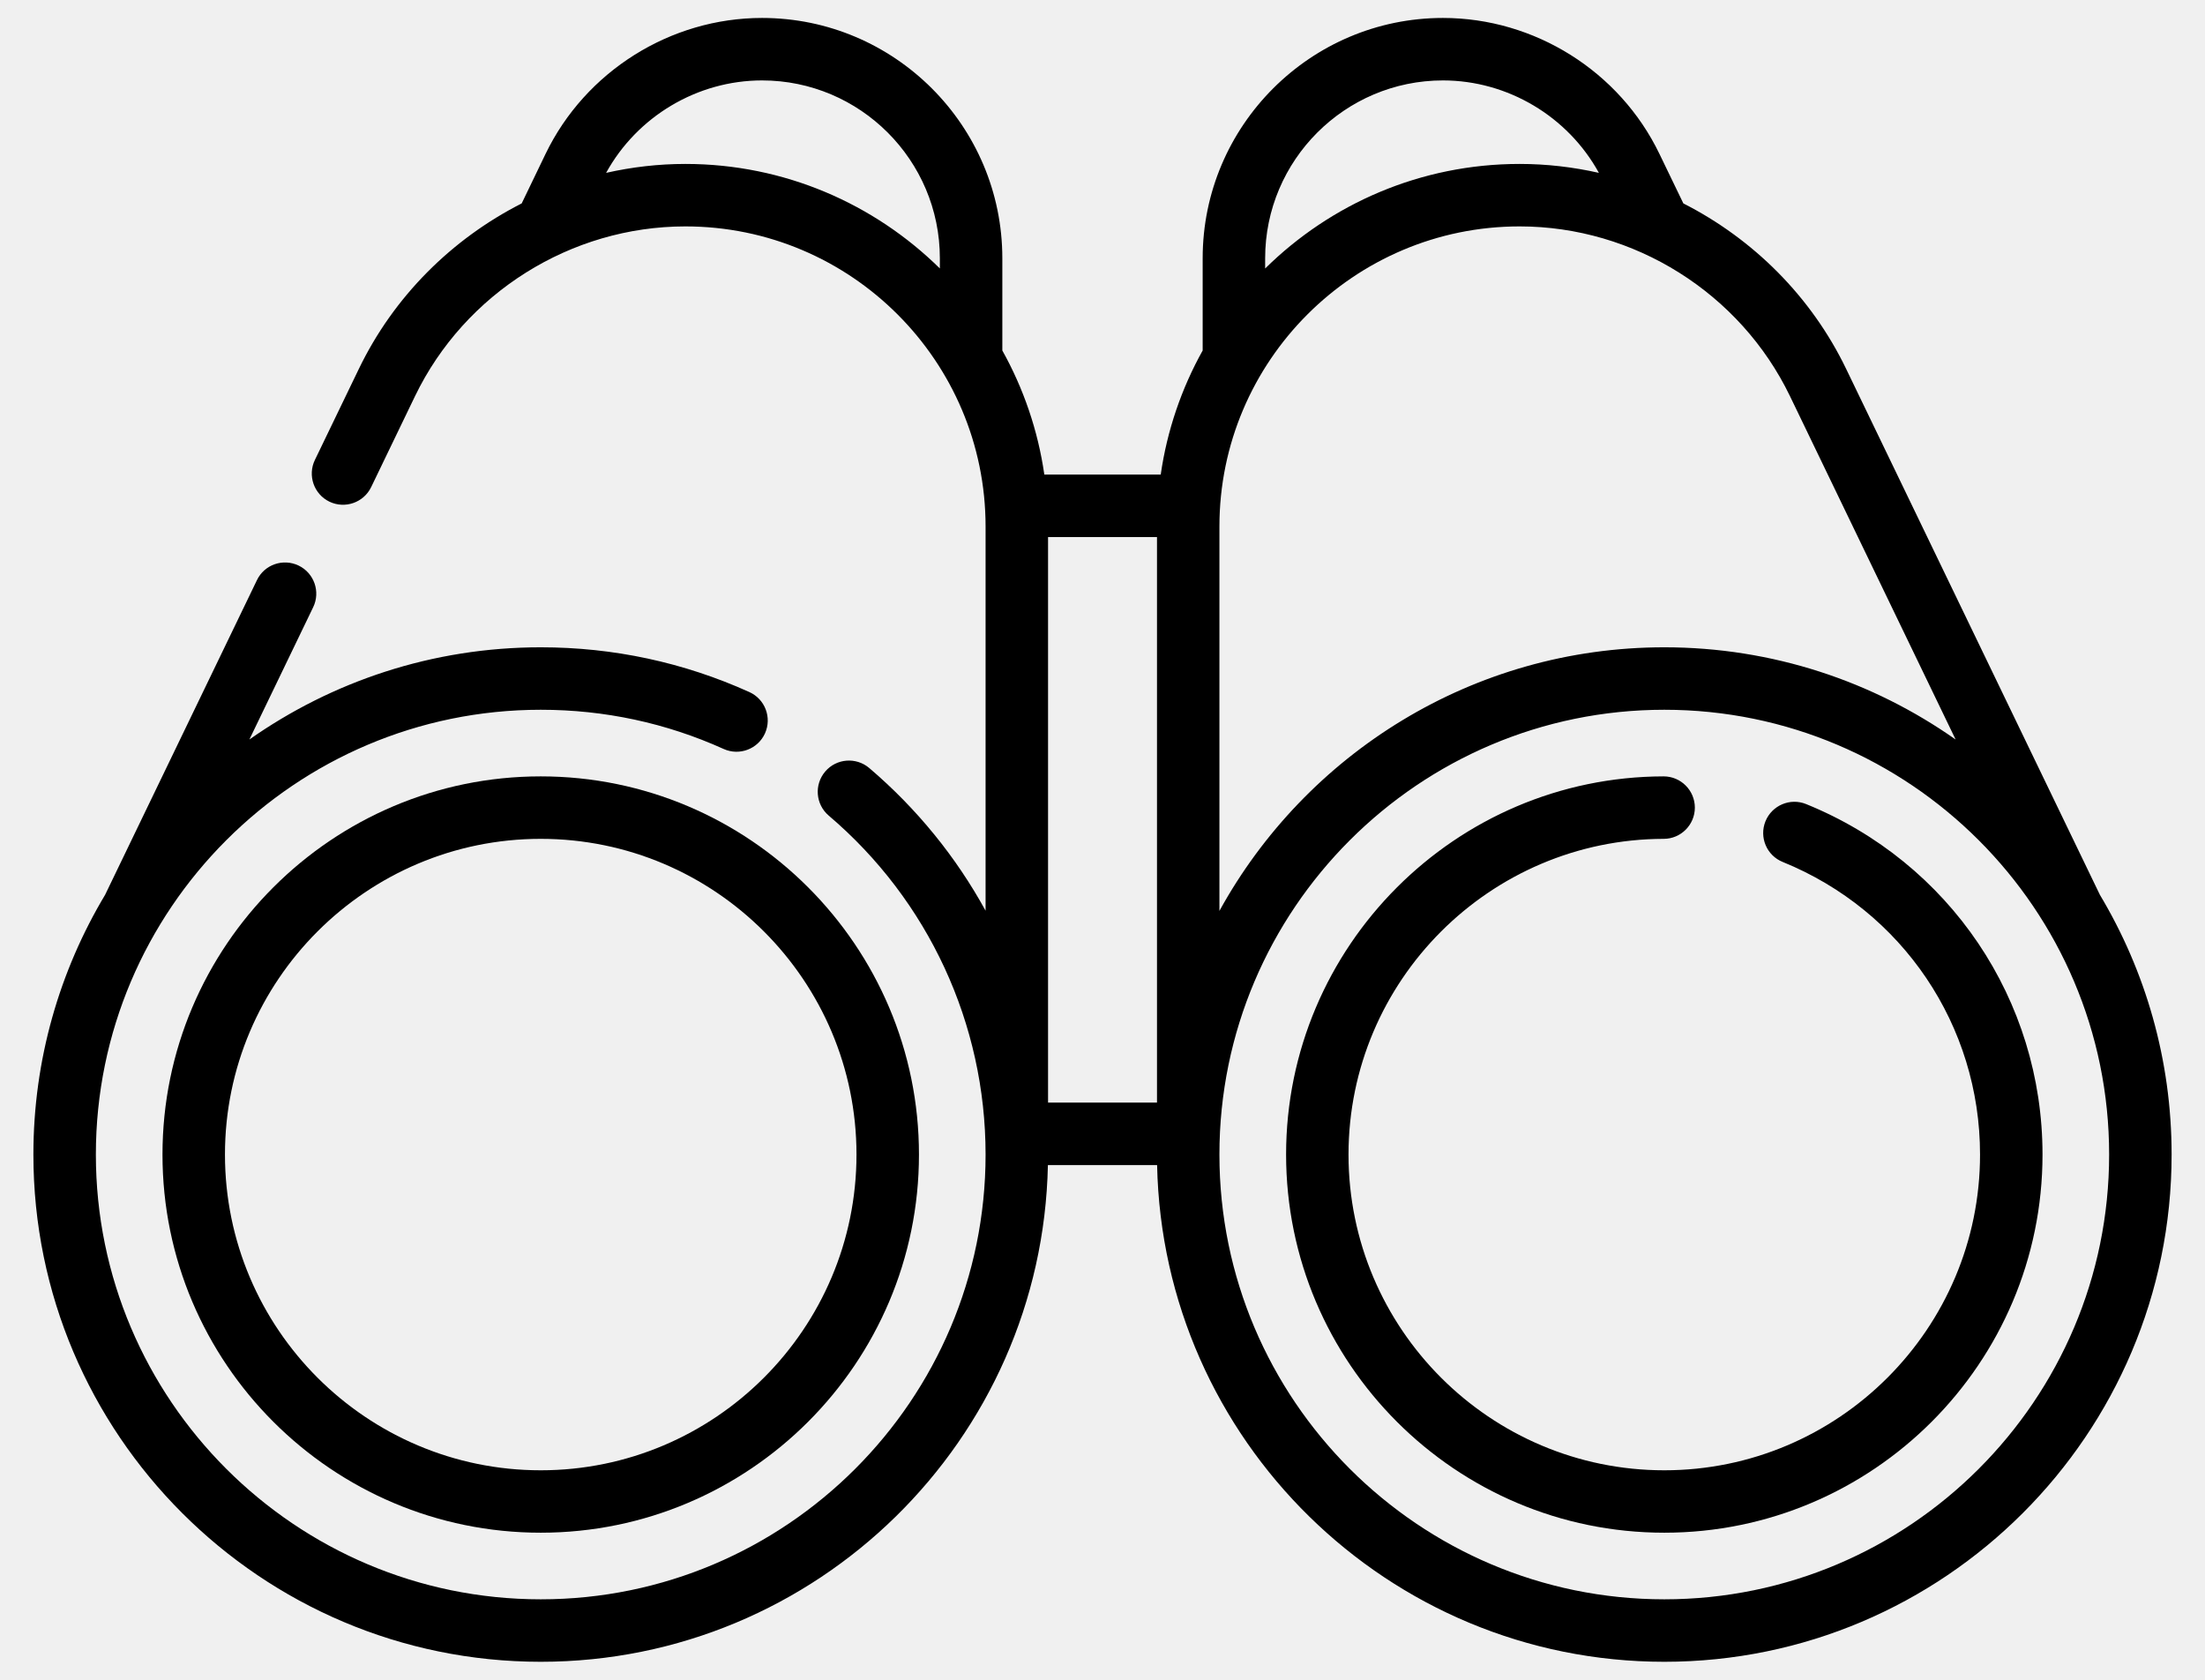
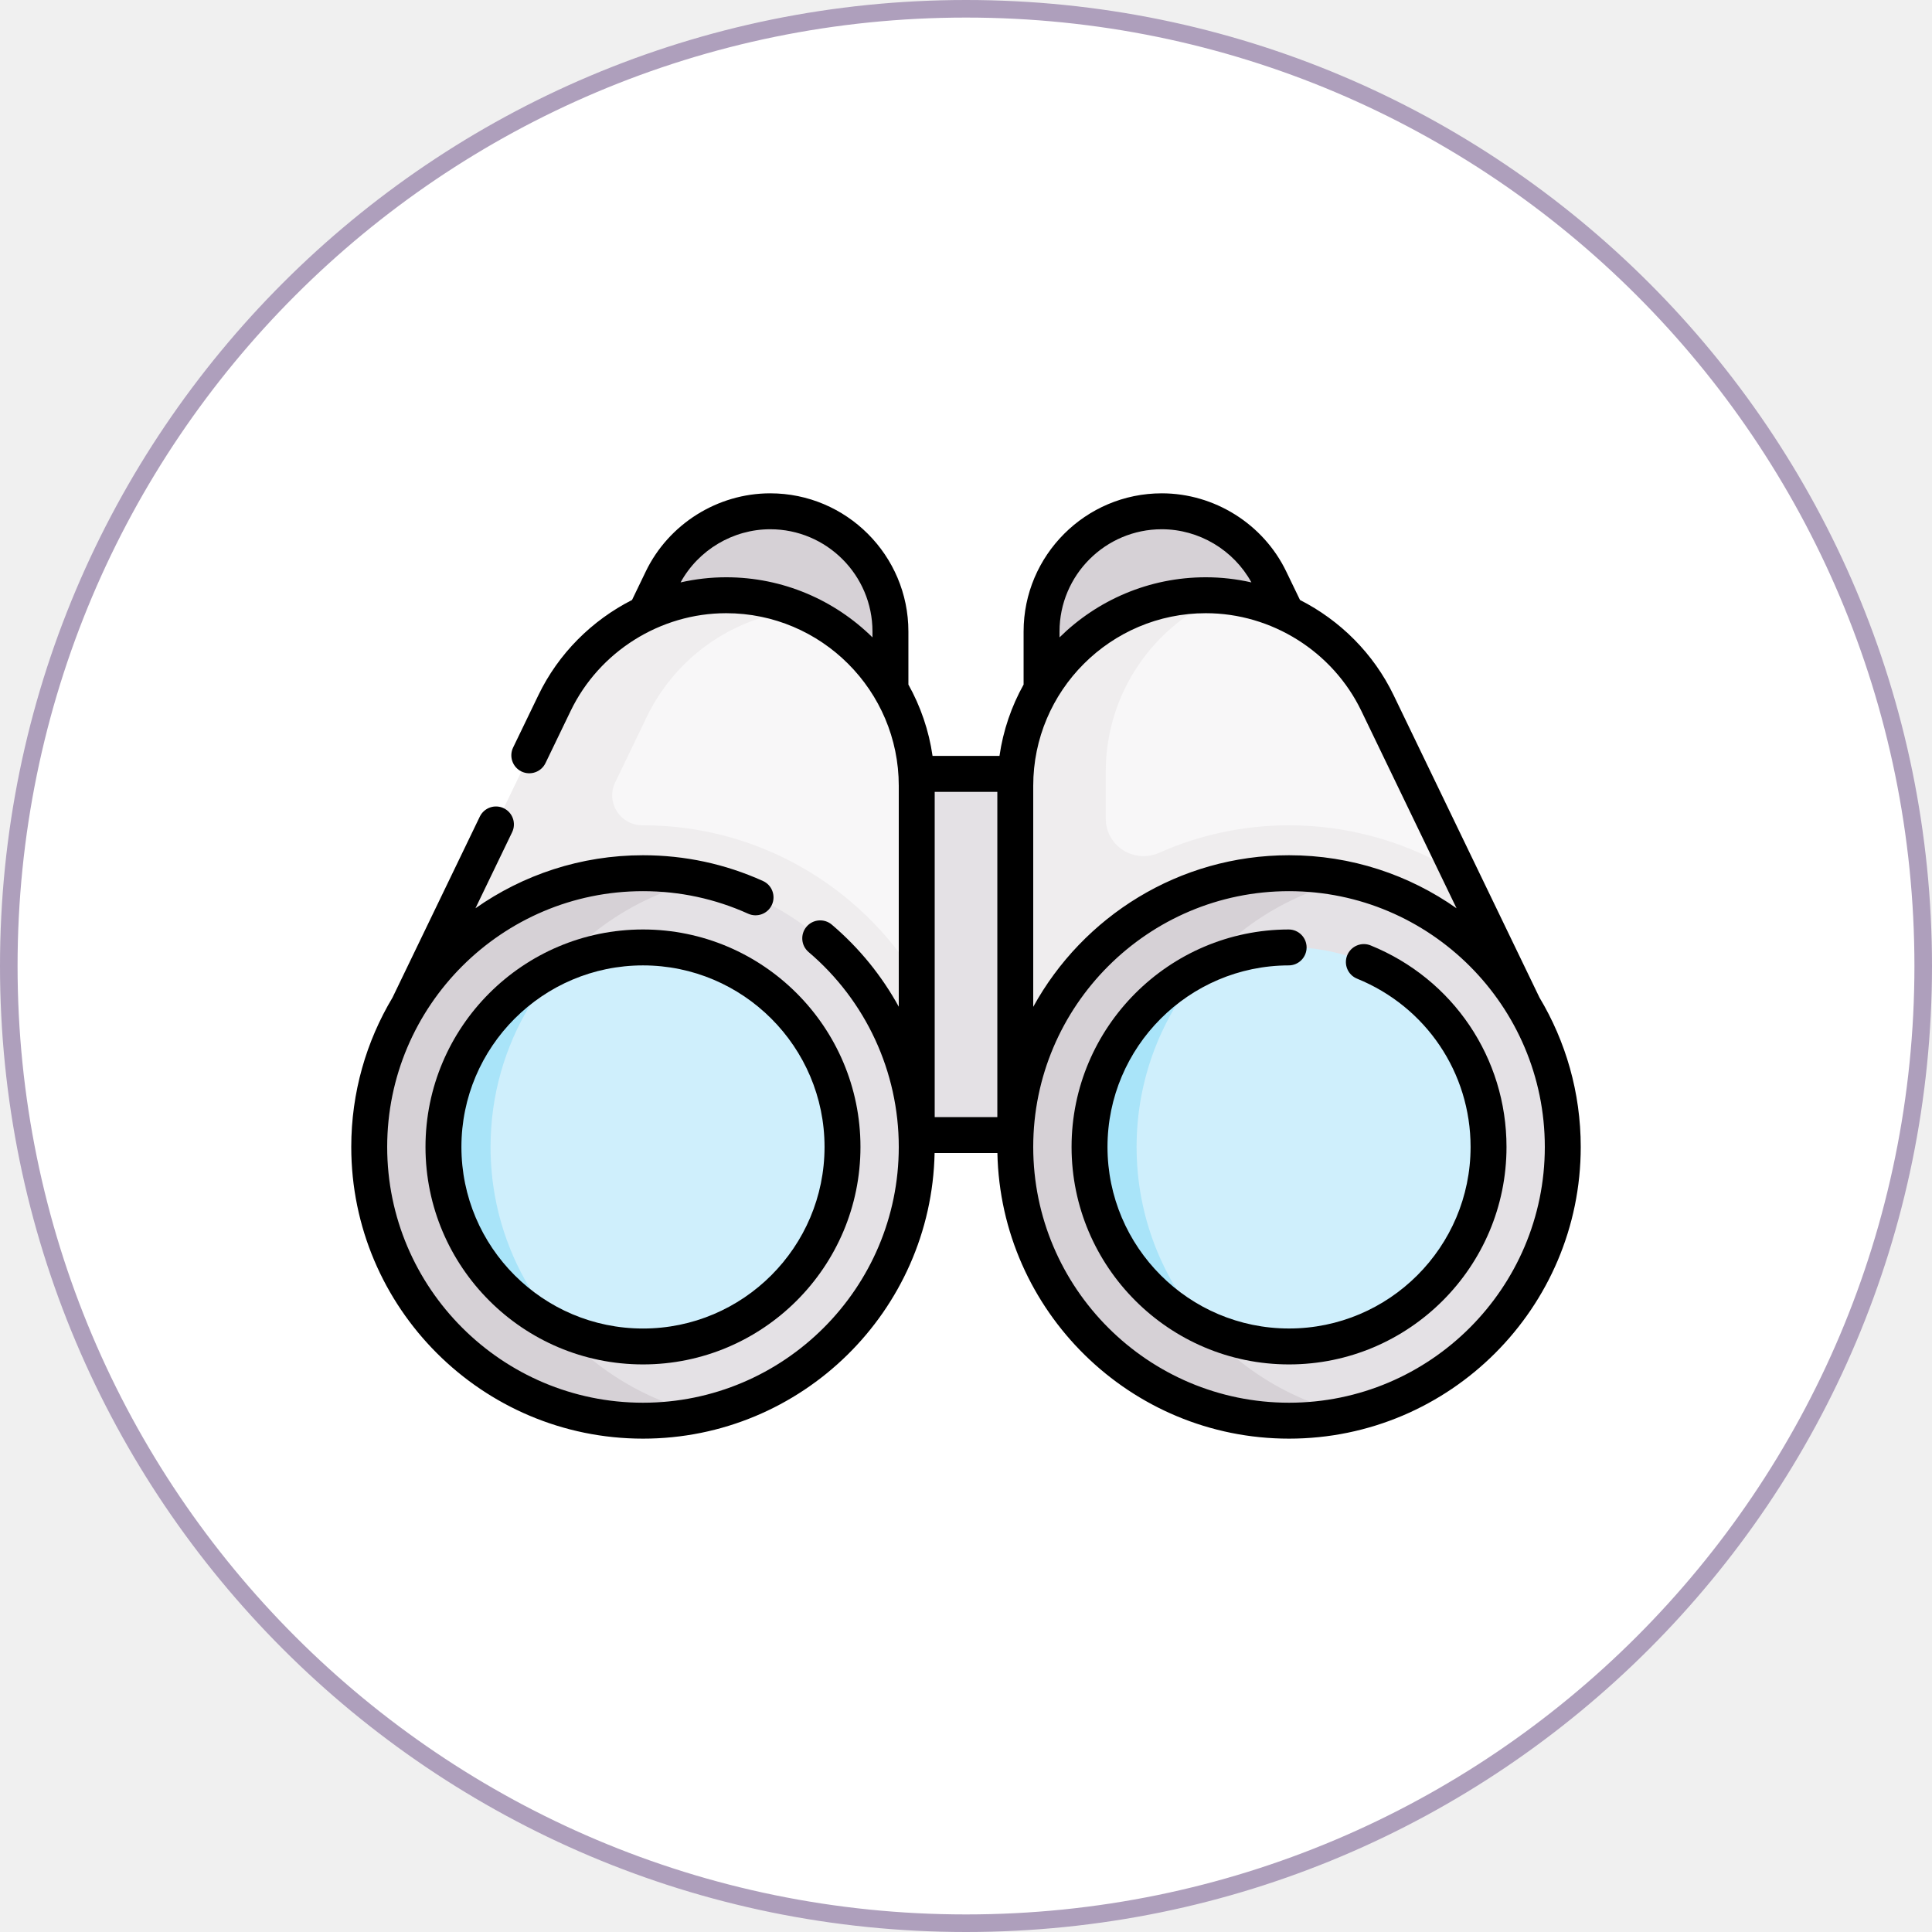
- <svg xmlns="http://www.w3.org/2000/svg" width="42" height="32" viewBox="0 0 42 32" fill="none">
-   <path d="M3.095 21.994C3.095 25.967 6.327 29.198 10.3 29.198C14.272 29.198 17.504 25.967 17.504 21.994C17.504 18.022 14.272 14.79 10.3 14.79C6.327 14.79 3.095 18.022 3.095 21.994V21.994ZM16.314 21.994C16.314 25.311 13.616 28.009 10.3 28.009C6.983 28.009 4.285 25.311 4.285 21.994C4.285 18.678 6.983 15.98 10.3 15.98C13.616 15.98 16.314 18.678 16.314 21.994V21.994Z" fill="black" />
-   <path d="M39.996 17.043C39.995 17.04 39.994 17.037 39.992 17.034L35.166 7.03C34.5 5.647 33.392 4.551 32.064 3.875L31.608 2.931C30.85 1.358 29.231 0.342 27.485 0.342C24.962 0.342 22.908 2.396 22.908 4.92V6.677C22.507 7.396 22.231 8.194 22.109 9.041H19.892C19.77 8.194 19.493 7.396 19.092 6.677V4.92C19.092 2.396 17.039 0.342 14.515 0.342C12.769 0.342 11.151 1.359 10.392 2.931L9.937 3.875C8.608 4.551 7.5 5.647 6.834 7.03L5.998 8.762C5.855 9.058 5.979 9.414 6.275 9.557C6.571 9.699 6.927 9.575 7.07 9.279L7.905 7.547C8.853 5.582 10.874 4.313 13.055 4.313C16.208 4.313 18.773 6.878 18.773 10.031V17.349C18.213 16.328 17.466 15.405 16.556 14.63C16.306 14.418 15.93 14.448 15.718 14.698C15.505 14.948 15.535 15.324 15.785 15.537C17.684 17.151 18.773 19.505 18.773 21.994C18.773 26.666 14.972 30.467 10.3 30.467C5.628 30.467 1.826 26.666 1.826 21.994C1.826 17.322 5.627 13.521 10.3 13.521C11.514 13.521 12.686 13.772 13.784 14.268C14.083 14.403 14.436 14.27 14.571 13.971C14.706 13.671 14.573 13.319 14.274 13.184C13.021 12.618 11.684 12.331 10.3 12.331C8.236 12.331 6.322 12.982 4.75 14.088L5.965 11.568C6.108 11.273 5.984 10.917 5.688 10.774C5.392 10.632 5.036 10.755 4.894 11.052L2.008 17.034C2.007 17.037 2.006 17.04 2.004 17.043C1.136 18.492 0.636 20.186 0.636 21.994C0.636 27.322 4.971 31.657 10.3 31.657C15.561 31.657 19.853 27.431 19.96 22.195H22.04C22.148 27.431 26.44 31.657 31.701 31.657C37.029 31.657 41.364 27.322 41.364 21.994C41.364 20.186 40.864 18.492 39.996 17.043V17.043ZM34.095 7.547L37.25 14.088C35.679 12.982 33.764 12.331 31.701 12.331C28.053 12.331 24.872 14.362 23.227 17.353V10.031C23.227 6.878 25.792 4.313 28.945 4.313C31.126 4.313 33.147 5.582 34.095 7.547V7.547ZM22.038 21.005H19.963V10.231H22.038V21.005ZM27.485 1.532C28.719 1.532 29.865 2.219 30.455 3.293C29.964 3.182 29.458 3.123 28.945 3.123C27.058 3.123 25.346 3.884 24.098 5.115V4.92C24.098 3.052 25.618 1.532 27.485 1.532ZM13.055 3.123C12.542 3.123 12.036 3.182 11.545 3.293C12.135 2.219 13.281 1.532 14.515 1.532C16.383 1.532 17.902 3.052 17.902 4.92V5.114C16.654 3.884 14.942 3.123 13.055 3.123V3.123ZM31.701 30.467C27.029 30.467 23.227 26.666 23.227 21.994C23.227 17.322 27.029 13.521 31.701 13.521C36.373 13.521 40.174 17.322 40.174 21.994C40.174 26.666 36.373 30.467 31.701 30.467Z" fill="black" />
-   <path d="M34.403 15.318C34.099 15.194 33.752 15.341 33.628 15.645C33.505 15.95 33.651 16.297 33.956 16.42C36.239 17.348 37.715 19.536 37.715 21.994C37.715 25.311 35.017 28.009 31.701 28.009C28.384 28.009 25.686 25.311 25.686 21.994C25.686 18.684 28.379 15.987 31.689 15.98C32.017 15.98 32.283 15.713 32.283 15.384C32.282 15.056 32.016 14.79 31.688 14.79C31.687 14.79 31.687 14.79 31.686 14.79C27.722 14.798 24.497 18.03 24.497 21.994C24.497 25.967 27.728 29.198 31.701 29.198C35.673 29.198 38.905 25.967 38.905 21.994C38.905 19.049 37.138 16.429 34.403 15.318V15.318Z" fill="black" />
+ <svg xmlns="http://www.w3.org/2000/svg" width="64" height="64" viewBox="0 0 64 64" fill="none">
+   <circle cx="32" cy="32" r="31.709" fill="white" stroke="#AE9FBC" stroke-width="0.582" />
+   <g clip-path="url(#clip0_2308_305)">
+     <path d="M25.44 25.636H40.496V37.6H25.44V25.636Z" fill="#E4E1E5" />
+     <path d="M42.613 20.311L42.072 19.19C41.408 17.813 40.014 16.938 38.485 16.938C36.286 16.938 34.503 18.721 34.503 20.92V22.833V27.712L43.684 23.164L42.613 20.311Z" fill="#D6D1D6" />
+     <path d="M29.497 22.833V20.92C29.497 18.72 27.714 16.937 25.515 16.937C23.986 16.937 22.592 17.813 21.928 19.19L21.387 20.311L19.709 23.88L29.497 27.078V22.833Z" fill="#D6D1D6" />
+     <path d="M24.055 19.718C22.843 19.718 21.685 20.065 20.698 20.684C19.712 21.305 18.896 22.197 18.369 23.288L13.544 33.293C13.544 33.293 23.666 40.231 23.864 40.231C24.061 40.231 30.368 37.994 30.368 37.994V28.654V26.031C30.368 22.544 27.541 19.718 24.055 19.718V19.718Z" fill="#F8F7F8" />
+     <path d="M48.856 29.974L45.631 23.288C45.104 22.197 44.289 21.304 43.302 20.684C42.315 20.064 41.157 19.718 39.945 19.718C36.459 19.718 33.633 22.544 33.633 26.03V35.074L33.633 35.074L33.633 37.994L43.542 39.6L50.456 33.292L48.856 29.974Z" fill="#F8F7F8" />
+     <path d="M50.456 33.292L48.856 29.975L48.374 28.976C48.252 28.899 48.13 28.824 48.006 28.752C46.398 27.828 44.564 27.339 42.701 27.339C41.17 27.339 39.715 27.665 38.398 28.25C37.566 28.619 36.629 28.023 36.629 27.113V25.569C36.629 22.946 38.229 20.696 40.506 19.743C40.321 19.727 40.133 19.718 39.945 19.718C36.459 19.718 33.633 22.544 33.633 26.031V35.074L33.633 35.074L33.633 37.994L36.461 38.452L43.542 39.6L44.424 38.795L50.456 33.292Z" fill="#EFEDEE" />
+     <path d="M50.456 33.292C51.289 34.663 51.769 36.273 51.769 37.994C51.769 43.002 47.709 47.063 42.701 47.063C37.692 47.063 33.633 43.002 33.633 37.994C33.633 32.986 37.692 28.926 42.701 28.926C45.988 28.926 48.866 30.675 50.456 33.292Z" fill="#E4E1E5" />
+     <path d="M21.299 27.339C21.294 27.339 21.288 27.339 21.283 27.339C20.547 27.341 20.059 26.581 20.379 25.918L21.427 23.744C21.954 22.653 22.769 21.761 23.756 21.14C24.572 20.628 25.507 20.303 26.491 20.205C25.742 19.892 24.918 19.718 24.055 19.718C22.843 19.718 21.685 20.065 20.698 20.684C19.712 21.305 18.896 22.197 18.369 23.288L13.544 33.293C13.544 33.293 13.559 33.303 13.584 33.32H16.809L17.917 31.023L16.543 35.342C19.544 37.388 23.737 40.231 23.864 40.231C24.061 40.231 30.368 37.994 30.368 37.994V32.407C28.489 29.368 25.127 27.339 21.299 27.339V27.339Z" fill="#EFEDEE" />
+     <path d="M21.3 28.926C26.308 28.926 30.368 32.986 30.368 37.994C30.368 43.002 26.308 47.063 21.3 47.063C16.291 47.063 12.231 43.002 12.231 37.994C12.231 36.273 12.711 34.663 13.544 33.292C15.135 30.675 18.012 28.926 21.3 28.926V28.926Z" fill="#E4E1E5" />
+     <path d="M37.651 37.994C37.651 33.677 40.669 30.064 44.709 29.149C44.063 29.003 43.391 28.926 42.701 28.926C37.692 28.926 33.633 32.986 33.633 37.994C33.633 43.002 37.692 47.063 42.701 47.063C43.391 47.063 44.063 46.986 44.709 46.84C40.668 45.925 37.651 42.312 37.651 37.994V37.994Z" fill="#D6D1D6" />
+     <path d="M16.25 37.994C16.25 36.273 16.73 34.663 17.563 33.292C18.819 31.224 20.881 29.699 23.311 29.15C22.665 29.003 21.991 28.926 21.3 28.926C18.012 28.926 15.135 30.675 13.544 33.292C12.711 34.663 12.231 36.273 12.231 37.994C12.231 43.002 16.291 47.063 21.3 47.063C21.99 47.063 22.664 46.985 23.31 46.839C19.269 45.925 16.25 42.312 16.25 37.994V37.994Z" fill="#D6D1D6" />
+     <path d="M27.413 40.533C28.811 37.16 27.21 33.293 23.837 31.895C20.465 30.497 16.597 32.097 15.199 35.47C13.801 38.843 15.402 42.711 18.775 44.108C22.147 45.507 26.015 43.906 27.413 40.533Z" fill="#CFEFFC" />
+     <path d="M18.514 43.987C17.107 42.39 16.25 40.29 16.25 37.994C16.25 36.273 16.73 34.663 17.563 33.292C17.841 32.835 18.16 32.402 18.512 32.002C16.258 33.056 14.69 35.346 14.69 37.994C14.69 40.642 16.26 42.933 18.514 43.987Z" fill="#A9E4F9" />
+     <path d="M45.244 44.095C48.617 42.697 50.218 38.829 48.82 35.456C47.422 32.084 43.554 30.483 40.182 31.881C36.809 33.279 35.208 37.146 36.606 40.519C38.004 43.892 41.871 45.493 45.244 44.095Z" fill="#CFEFFC" />
+     <path d="M39.913 43.986C38.506 42.389 37.651 40.29 37.651 37.994C37.651 35.699 38.507 33.599 39.913 32.002C37.66 33.056 36.092 35.347 36.092 37.994C36.092 40.642 37.659 42.933 39.913 43.986Z" fill="#A9E4F9" />
+     <path d="M14.095 37.994C14.095 41.967 17.327 45.198 21.3 45.198C25.272 45.198 28.504 41.967 28.504 37.994C28.504 34.022 25.272 30.79 21.3 30.79C17.327 30.79 14.095 34.022 14.095 37.994V37.994ZM27.314 37.994C27.314 41.311 24.616 44.009 21.3 44.009C17.983 44.009 15.285 41.311 15.285 37.994C15.285 34.678 17.983 31.98 21.3 31.98C24.616 31.98 27.314 34.678 27.314 37.994V37.994Z" fill="black" />
+     <path d="M50.996 33.043C50.995 33.04 50.994 33.037 50.992 33.034L46.166 23.03C45.5 21.647 44.392 20.551 43.064 19.875L42.608 18.931C41.85 17.358 40.231 16.342 38.485 16.342C35.962 16.342 33.908 18.396 33.908 20.92V22.677C33.507 23.396 33.231 24.194 33.109 25.041H30.892C30.77 24.194 30.493 23.396 30.092 22.677V20.92C30.092 18.396 28.039 16.342 25.515 16.342C23.769 16.342 22.151 17.358 21.392 18.931L20.937 19.875C19.608 20.551 18.5 21.647 17.834 23.03L16.998 24.762C16.855 25.058 16.979 25.414 17.275 25.557C17.571 25.699 17.927 25.575 18.07 25.279L18.905 23.547C19.853 21.582 21.874 20.313 24.055 20.313C27.208 20.313 29.773 22.878 29.773 26.031V33.349C29.213 32.328 28.466 31.405 27.556 30.631C27.306 30.418 26.93 30.448 26.718 30.698C26.505 30.948 26.535 31.324 26.785 31.537C28.684 33.151 29.773 35.505 29.773 37.994C29.773 42.666 25.972 46.467 21.3 46.467C16.628 46.467 12.826 42.666 12.826 37.994C12.826 33.322 16.627 29.521 21.3 29.521C22.514 29.521 23.686 29.772 24.784 30.268C25.083 30.403 25.436 30.27 25.571 29.971C25.706 29.671 25.573 29.319 25.274 29.184C24.021 28.618 22.684 28.331 21.3 28.331C19.236 28.331 17.322 28.982 15.75 30.088L16.965 27.568C17.108 27.273 16.984 26.917 16.688 26.774C16.392 26.632 16.037 26.756 15.894 27.052L13.008 33.034C13.007 33.037 13.006 33.04 13.004 33.043C12.136 34.492 11.636 36.186 11.636 37.994C11.636 43.322 15.971 47.657 21.3 47.657C26.561 47.657 30.853 43.431 30.96 38.195H33.04C33.148 43.431 37.44 47.657 42.701 47.657C48.029 47.657 52.364 43.322 52.364 37.994C52.364 36.186 51.864 34.492 50.996 33.043V33.043ZM45.095 23.547L48.25 30.088C46.679 28.982 44.764 28.331 42.701 28.331C39.053 28.331 35.872 30.362 34.227 33.353V26.031C34.227 22.878 36.792 20.313 39.945 20.313C42.126 20.313 44.147 21.582 45.095 23.547V23.547ZM33.038 37.005H30.963V26.231H33.038V37.005ZM38.485 17.532C39.719 17.532 40.865 18.219 41.455 19.293C40.964 19.182 40.458 19.123 39.945 19.123C38.058 19.123 36.346 19.884 35.098 21.114V20.92C35.098 19.052 36.618 17.532 38.485 17.532ZM24.055 19.123C23.542 19.123 23.036 19.182 22.545 19.293C23.135 18.218 24.281 17.532 25.515 17.532C27.383 17.532 28.902 19.052 28.902 20.92V21.114C27.654 19.884 25.942 19.123 24.055 19.123V19.123ZM42.701 46.467C38.029 46.467 34.227 42.666 34.227 37.994C34.227 33.322 38.029 29.521 42.701 29.521C47.373 29.521 51.174 33.322 51.174 37.994C51.174 42.666 47.373 46.467 42.701 46.467Z" fill="black" />
+     <path d="M45.403 31.318C45.099 31.194 44.752 31.341 44.628 31.645C44.505 31.95 44.651 32.297 44.956 32.42C47.239 33.348 48.715 35.536 48.715 37.994C48.715 41.31 46.017 44.008 42.701 44.008C39.385 44.008 36.687 41.31 36.687 37.994C36.687 34.684 39.379 31.987 42.689 31.98C43.017 31.98 43.283 31.713 43.283 31.384C43.282 31.056 43.016 30.79 42.688 30.79C42.687 30.79 42.687 30.79 42.687 30.79C38.722 30.798 35.497 34.03 35.497 37.994C35.497 41.967 38.728 45.198 42.701 45.198C46.673 45.198 49.905 41.967 49.905 37.994C49.905 35.049 48.138 32.429 45.403 31.318V31.318Z" fill="black" />
+   </g>
+   <defs>
+     <clipPath id="clip0_2308_305">
+       <rect width="40.727" height="40.727" fill="white" transform="translate(11.6365 11.6364)" />
+     </clipPath>
+   </defs>
</svg>
